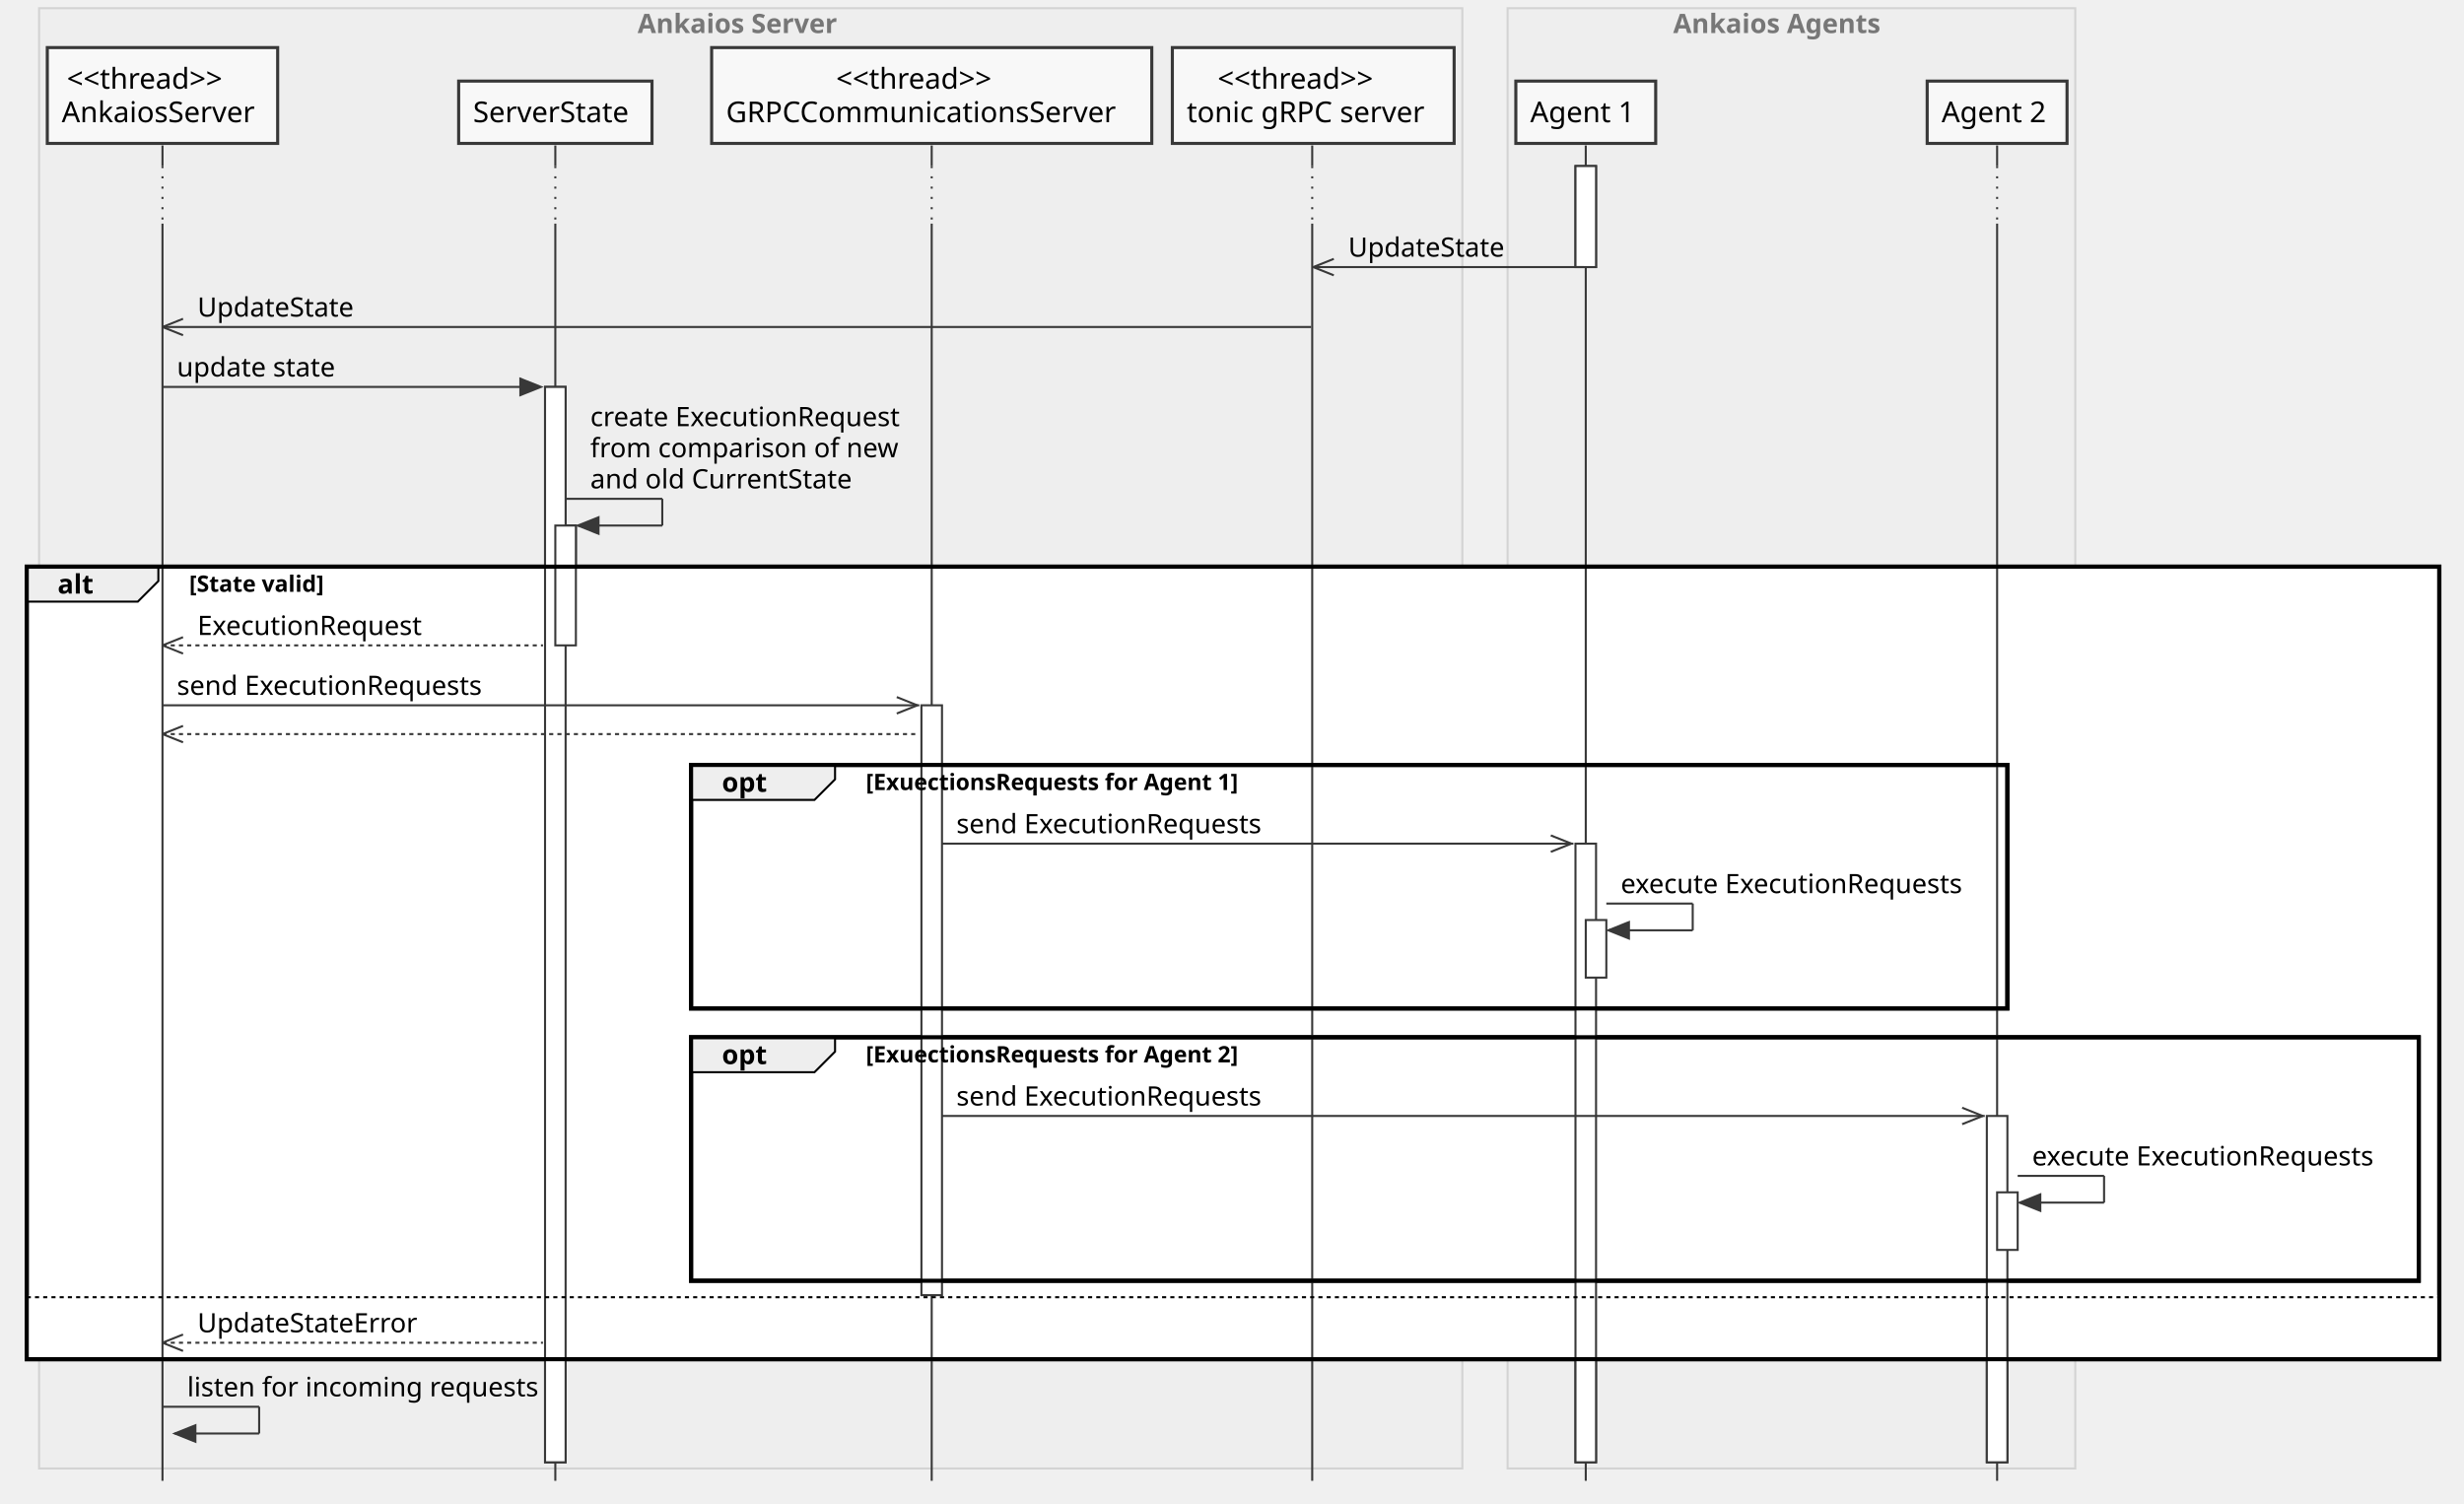
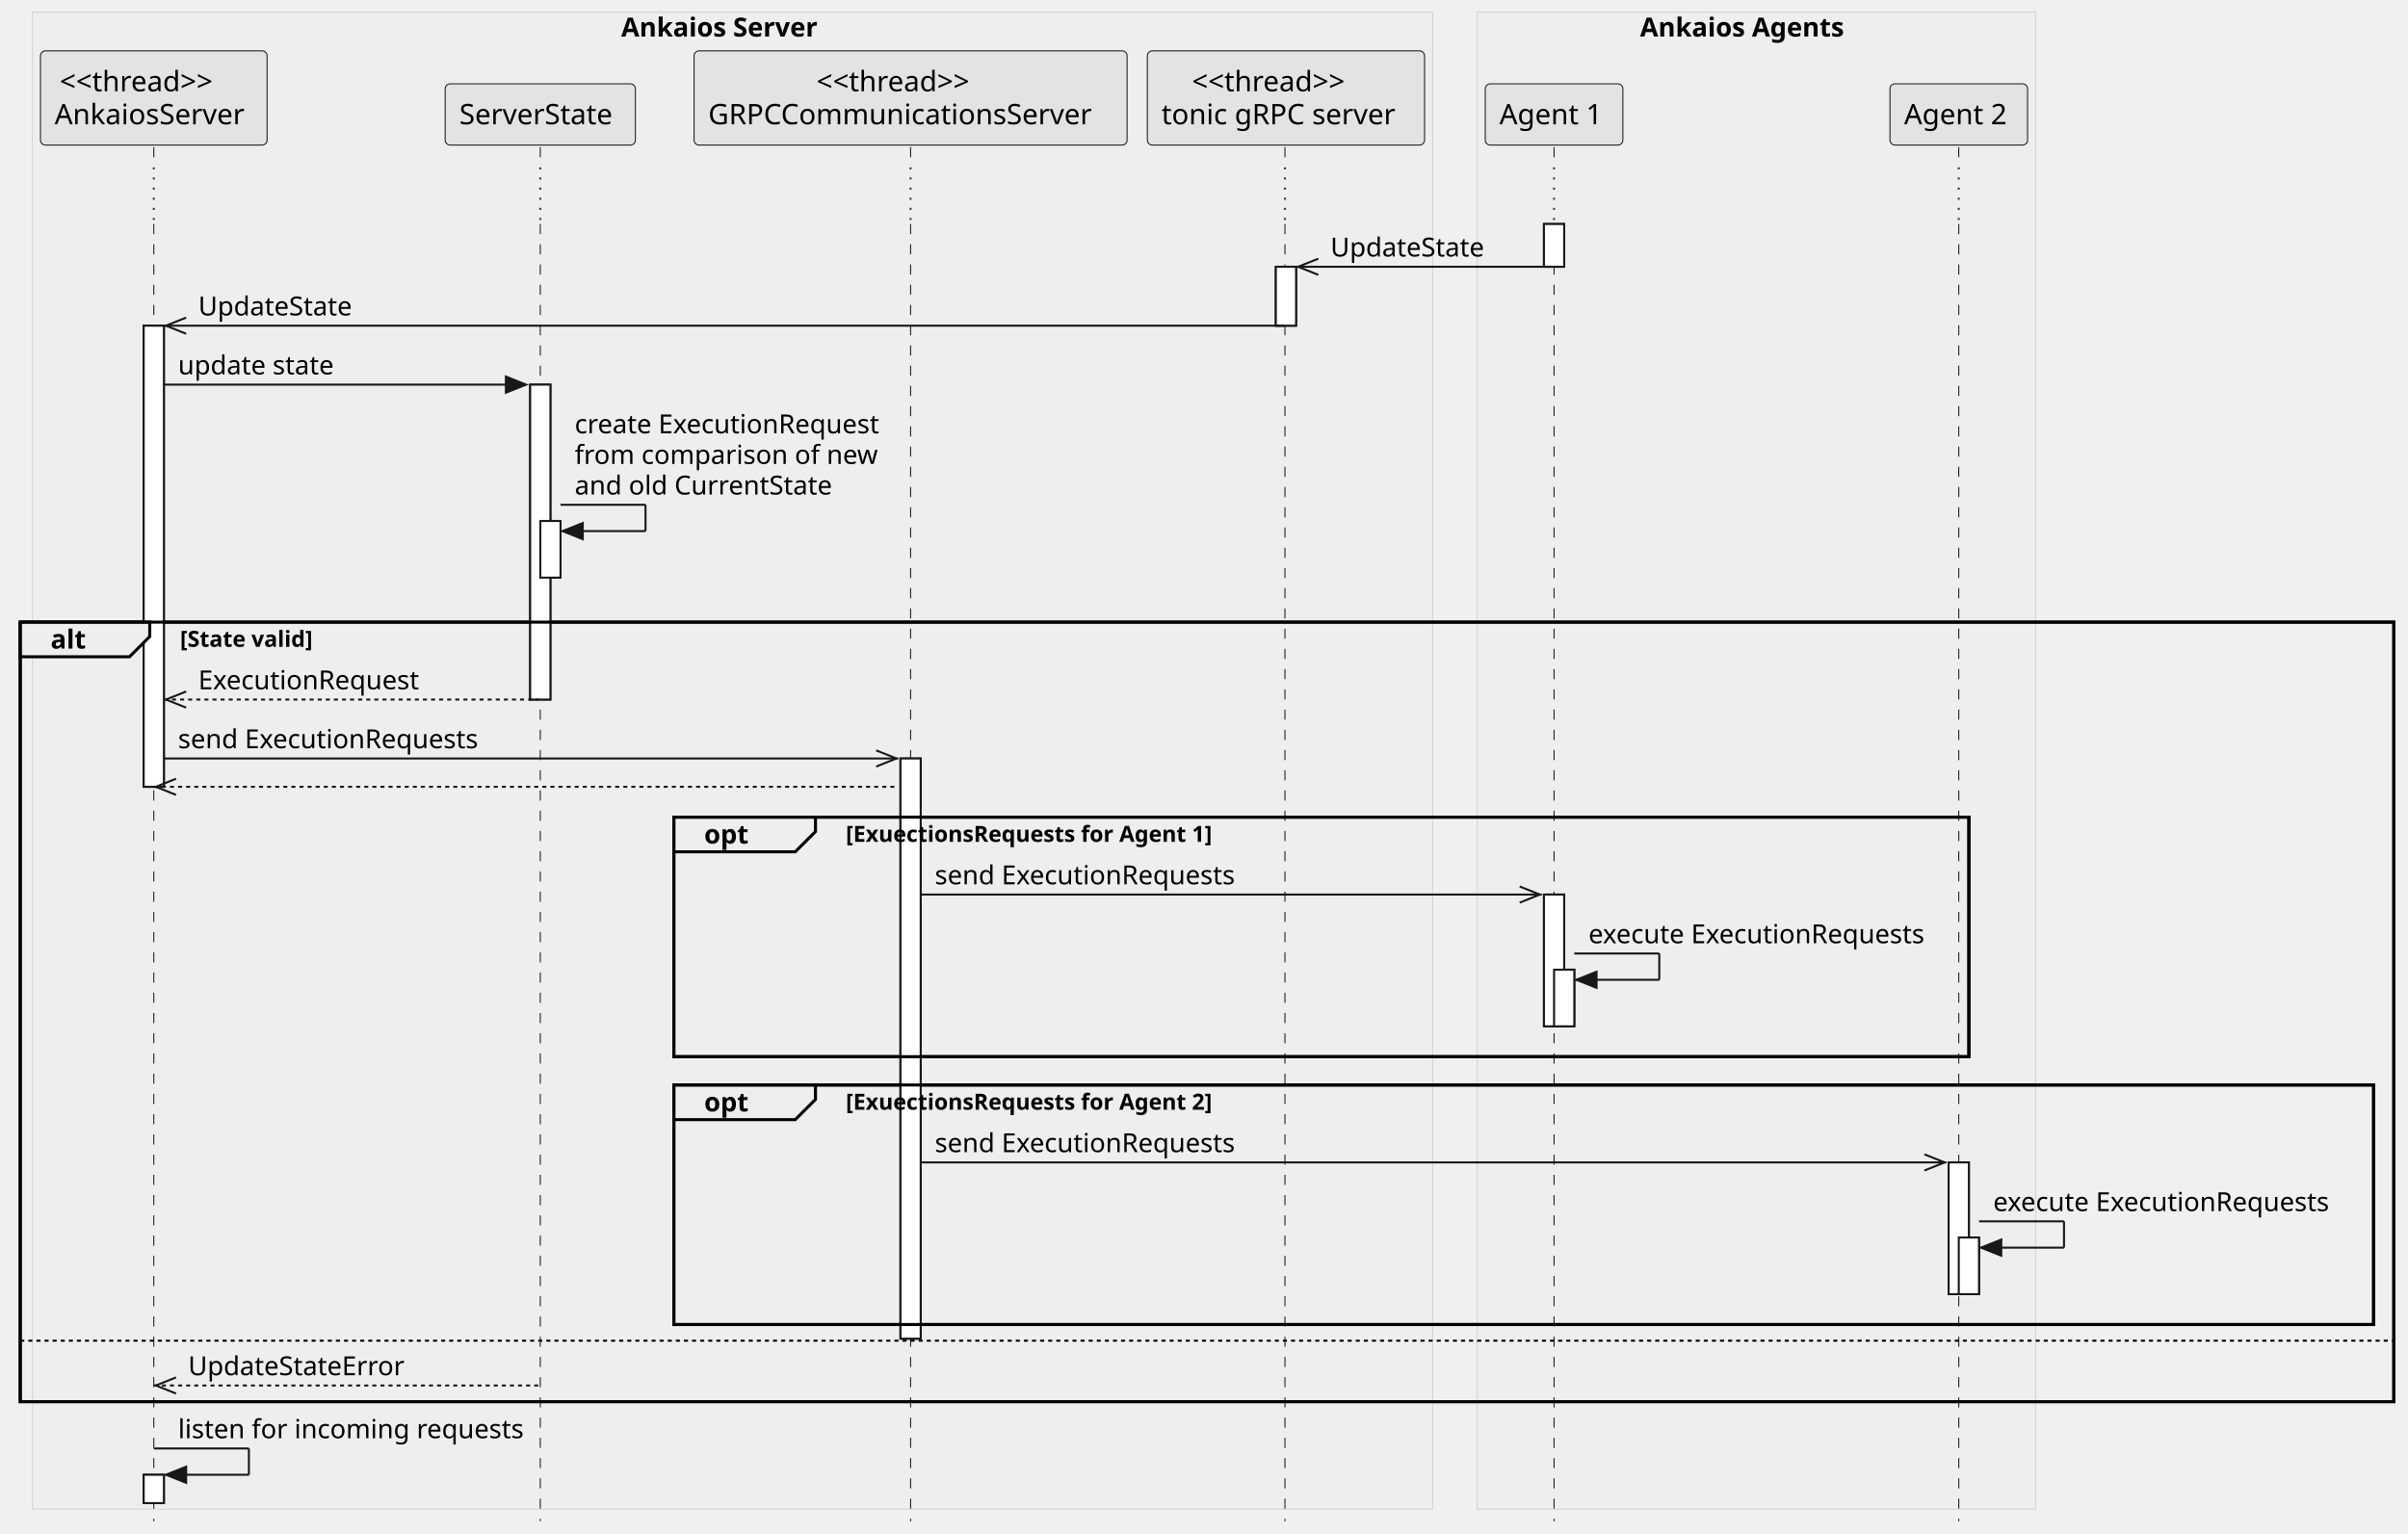
- <svg xmlns="http://www.w3.org/2000/svg" contentScriptType="application/ecmascript" contentStyleType="text/css" height="731px" preserveAspectRatio="none" style="width:1198px;height:731px;" version="1.1" viewBox="0 0 1198 731" width="1198px" zoomAndPan="magnify">
+ <svg xmlns="http://www.w3.org/2000/svg" contentStyleType="text/css" height="758px" preserveAspectRatio="none" style="width:1190px;height:758px;background:#FFFFFF;" version="1.1" viewBox="0 0 1190 758" width="1190px" zoomAndPan="magnify">
  <defs />
  <g>
-     <rect fill="#EEEEEE" height="709.984" style="stroke: #D3D3D3; stroke-width: 1.0;" width="692" x="19" y="4" />
-     <text fill="#777777" font-family="sans-serif" font-size="13" font-weight="bold" lengthAdjust="spacingAndGlyphs" textLength="110" x="310" y="16.067">Ankaios Server</text>
-     <rect fill="#EEEEEE" height="709.984" style="stroke: #D3D3D3; stroke-width: 1.0;" width="276" x="733" y="4" />
-     <text fill="#777777" font-family="sans-serif" font-size="13" font-weight="bold" lengthAdjust="spacingAndGlyphs" textLength="115" x="813.5" y="16.067">Ankaios Agents</text>
-     <rect fill="#FFFFFF" height="522.859" style="stroke: #383838; stroke-width: 1.0;" width="10" x="265" y="188.125" />
-     <rect fill="#FFFFFF" height="58.266" style="stroke: #383838; stroke-width: 1.0;" width="10" x="270" y="255.523" />
-     <rect fill="#FFFFFF" height="286.797" style="stroke: #383838; stroke-width: 1.0;" width="10" x="448" y="342.922" />
-     <rect fill="#FFFFFF" height="49.133" style="stroke: #383838; stroke-width: 1.0;" width="10" x="766" y="80.727" />
-     <rect fill="#FFFFFF" height="300.797" style="stroke: #383838; stroke-width: 1.0;" width="10" x="766" y="410.188" />
-     <rect fill="#FFFFFF" height="28" style="stroke: #383838; stroke-width: 1.0;" width="10" x="771" y="447.32" />
-     <rect fill="#FFFFFF" height="168.398" style="stroke: #383838; stroke-width: 1.0;" width="10" x="966" y="542.586" />
-     <rect fill="#FFFFFF" height="28" style="stroke: #383838; stroke-width: 1.0;" width="10" x="971" y="579.719" />
-     <rect fill="#FFFFFF" height="385.328" style="stroke: #000000; stroke-width: 2.0;" width="1173" x="13" y="275.523" />
-     <rect fill="#FFFFFF" height="118.398" style="stroke: #000000; stroke-width: 2.0;" width="640" x="336" y="371.922" />
-     <rect fill="#FFFFFF" height="118.398" style="stroke: #000000; stroke-width: 2.0;" width="840" x="336" y="504.32" />
-     <rect fill="#FFFFFF" height="31.133" style="stroke: none; stroke-width: 1.0;" width="1173" x="13" y="629.719" />
-     <line style="stroke: #383838; stroke-width: 1.0;" x1="79" x2="79" y1="70.727" y2="80.727" />
-     <line style="stroke: #383838; stroke-width: 1.0; stroke-dasharray: 1.0,4.0;" x1="79" x2="79" y1="80.727" y2="108.727" />
-     <line style="stroke: #383838; stroke-width: 1.0;" x1="79" x2="79" y1="108.727" y2="719.984" />
-     <line style="stroke: #383838; stroke-width: 1.0;" x1="270" x2="270" y1="70.727" y2="80.727" />
-     <line style="stroke: #383838; stroke-width: 1.0; stroke-dasharray: 1.0,4.0;" x1="270" x2="270" y1="80.727" y2="108.727" />
-     <line style="stroke: #383838; stroke-width: 1.0;" x1="270" x2="270" y1="108.727" y2="719.984" />
-     <line style="stroke: #383838; stroke-width: 1.0;" x1="453" x2="453" y1="70.727" y2="80.727" />
-     <line style="stroke: #383838; stroke-width: 1.0; stroke-dasharray: 1.0,4.0;" x1="453" x2="453" y1="80.727" y2="108.727" />
-     <line style="stroke: #383838; stroke-width: 1.0;" x1="453" x2="453" y1="108.727" y2="719.984" />
-     <line style="stroke: #383838; stroke-width: 1.0;" x1="638" x2="638" y1="70.727" y2="80.727" />
-     <line style="stroke: #383838; stroke-width: 1.0; stroke-dasharray: 1.0,4.0;" x1="638" x2="638" y1="80.727" y2="108.727" />
-     <line style="stroke: #383838; stroke-width: 1.0;" x1="638" x2="638" y1="108.727" y2="719.984" />
-     <line style="stroke: #383838; stroke-width: 1.0;" x1="771" x2="771" y1="70.727" y2="80.727" />
-     <line style="stroke: #383838; stroke-width: 1.0; stroke-dasharray: 1.0,4.0;" x1="771" x2="771" y1="80.727" y2="108.727" />
-     <line style="stroke: #383838; stroke-width: 1.0;" x1="771" x2="771" y1="108.727" y2="719.984" />
-     <line style="stroke: #383838; stroke-width: 1.0;" x1="971" x2="971" y1="70.727" y2="80.727" />
-     <line style="stroke: #383838; stroke-width: 1.0; stroke-dasharray: 1.0,4.0;" x1="971" x2="971" y1="80.727" y2="108.727" />
-     <line style="stroke: #383838; stroke-width: 1.0;" x1="971" x2="971" y1="108.727" y2="719.984" />
-     <rect fill="#F8F8F8" height="46.594" style="stroke: #383838; stroke-width: 1.5;" width="112" x="23" y="23.133" />
-     <text fill="#000000" font-family="sans-serif" font-size="14" lengthAdjust="spacingAndGlyphs" textLength="93" x="32.5" y="43.128">&lt;&lt;thread&gt;&gt;</text>
-     <text fill="#000000" font-family="sans-serif" font-size="14" lengthAdjust="spacingAndGlyphs" textLength="98" x="30" y="59.425">AnkaiosServer</text>
-     <rect fill="#F8F8F8" height="30.297" style="stroke: #383838; stroke-width: 1.5;" width="94" x="223" y="39.43" />
-     <text fill="#000000" font-family="sans-serif" font-size="14" lengthAdjust="spacingAndGlyphs" textLength="80" x="230" y="59.425">ServerState</text>
-     <rect fill="#F8F8F8" height="46.594" style="stroke: #383838; stroke-width: 1.5;" width="214" x="346" y="23.133" />
-     <text fill="#000000" font-family="sans-serif" font-size="14" lengthAdjust="spacingAndGlyphs" textLength="93" x="406.5" y="43.128">&lt;&lt;thread&gt;&gt;</text>
-     <text fill="#000000" font-family="sans-serif" font-size="14" lengthAdjust="spacingAndGlyphs" textLength="200" x="353" y="59.425">GRPCCommunicationsServer</text>
-     <rect fill="#F8F8F8" height="46.594" style="stroke: #383838; stroke-width: 1.5;" width="137" x="570" y="23.133" />
-     <text fill="#000000" font-family="sans-serif" font-size="14" lengthAdjust="spacingAndGlyphs" textLength="93" x="592" y="43.128">&lt;&lt;thread&gt;&gt;</text>
-     <text fill="#000000" font-family="sans-serif" font-size="14" lengthAdjust="spacingAndGlyphs" textLength="123" x="577" y="59.425">tonic gRPC server</text>
-     <rect fill="#F8F8F8" height="30.297" style="stroke: #383838; stroke-width: 1.5;" width="68" x="737" y="39.43" />
-     <text fill="#000000" font-family="sans-serif" font-size="14" lengthAdjust="spacingAndGlyphs" textLength="54" x="744" y="59.425">Agent 1</text>
-     <rect fill="#F8F8F8" height="30.297" style="stroke: #383838; stroke-width: 1.5;" width="68" x="937" y="39.43" />
-     <text fill="#000000" font-family="sans-serif" font-size="14" lengthAdjust="spacingAndGlyphs" textLength="54" x="944" y="59.425">Agent 2</text>
-     <rect fill="#FFFFFF" height="522.859" style="stroke: #383838; stroke-width: 1.0;" width="10" x="265" y="188.125" />
-     <rect fill="#FFFFFF" height="58.266" style="stroke: #383838; stroke-width: 1.0;" width="10" x="270" y="255.523" />
-     <rect fill="#FFFFFF" height="286.797" style="stroke: #383838; stroke-width: 1.0;" width="10" x="448" y="342.922" />
-     <rect fill="#FFFFFF" height="49.133" style="stroke: #383838; stroke-width: 1.0;" width="10" x="766" y="80.727" />
-     <rect fill="#FFFFFF" height="300.797" style="stroke: #383838; stroke-width: 1.0;" width="10" x="766" y="410.188" />
-     <rect fill="#FFFFFF" height="28" style="stroke: #383838; stroke-width: 1.0;" width="10" x="771" y="447.32" />
-     <rect fill="#FFFFFF" height="168.398" style="stroke: #383838; stroke-width: 1.0;" width="10" x="966" y="542.586" />
-     <rect fill="#FFFFFF" height="28" style="stroke: #383838; stroke-width: 1.0;" width="10" x="971" y="579.719" />
-     <line style="stroke: #383838; stroke-width: 1.0;" x1="638.5" x2="648.5" y1="129.859" y2="125.859" />
-     <line style="stroke: #383838; stroke-width: 1.0;" x1="638.5" x2="648.5" y1="129.859" y2="133.859" />
-     <line style="stroke: #383838; stroke-width: 1.0;" x1="638.5" x2="770" y1="129.859" y2="129.859" />
-     <text fill="#000000" font-family="sans-serif" font-size="13" lengthAdjust="spacingAndGlyphs" textLength="82" x="655.5" y="124.793">UpdateState</text>
-     <line style="stroke: #383838; stroke-width: 1.0;" x1="79" x2="89" y1="158.992" y2="154.992" />
-     <line style="stroke: #383838; stroke-width: 1.0;" x1="79" x2="89" y1="158.992" y2="162.992" />
-     <line style="stroke: #383838; stroke-width: 1.0;" x1="79" x2="637.5" y1="158.992" y2="158.992" />
-     <text fill="#000000" font-family="sans-serif" font-size="13" lengthAdjust="spacingAndGlyphs" textLength="82" x="96" y="153.926">UpdateState</text>
-     <polygon fill="#383838" points="253,184.125,263,188.125,253,192.125" style="stroke: #383838; stroke-width: 1.0;" />
-     <line style="stroke: #383838; stroke-width: 1.0;" x1="79" x2="259" y1="188.125" y2="188.125" />
-     <text fill="#000000" font-family="sans-serif" font-size="13" lengthAdjust="spacingAndGlyphs" textLength="82" x="86" y="183.059">update state</text>
-     <line style="stroke: #383838; stroke-width: 1.0;" x1="275" x2="322" y1="242.523" y2="242.523" />
-     <line style="stroke: #383838; stroke-width: 1.0;" x1="322" x2="322" y1="242.523" y2="255.523" />
-     <line style="stroke: #383838; stroke-width: 1.0;" x1="281" x2="322" y1="255.523" y2="255.523" />
-     <polygon fill="#383838" points="291,251.523,281,255.523,291,259.523" style="stroke: #383838; stroke-width: 1.0;" />
-     <text fill="#000000" font-family="sans-serif" font-size="13" lengthAdjust="spacingAndGlyphs" textLength="159" x="287" y="207.192">create ExecutionRequest</text>
-     <text fill="#000000" font-family="sans-serif" font-size="13" lengthAdjust="spacingAndGlyphs" textLength="154" x="287" y="222.325">from comparison of new</text>
-     <text fill="#000000" font-family="sans-serif" font-size="13" lengthAdjust="spacingAndGlyphs" textLength="134" x="287" y="237.458">and old CurrentState</text>
-     <path d="M13,275.523 L77,275.523 L77,282.523 L67,292.523 L13,292.523 L13,275.523 " fill="#EEEEEE" style="stroke: #000000; stroke-width: 1.0;" />
-     <rect fill="none" height="385.328" style="stroke: #000000; stroke-width: 2.0;" width="1173" x="13" y="275.523" />
-     <text fill="#000000" font-family="sans-serif" font-size="13" font-weight="bold" lengthAdjust="spacingAndGlyphs" textLength="19" x="28" y="288.59">alt</text>
-     <text fill="#000000" font-family="sans-serif" font-size="11" font-weight="bold" lengthAdjust="spacingAndGlyphs" textLength="79" x="92" y="287.734">[State valid]</text>
-     <line style="stroke: #383838; stroke-width: 1.0;" x1="79" x2="89" y1="313.789" y2="309.789" />
-     <line style="stroke: #383838; stroke-width: 1.0;" x1="79" x2="89" y1="313.789" y2="317.789" />
-     <line style="stroke: #383838; stroke-width: 1.0; stroke-dasharray: 2.0,2.0;" x1="79" x2="264" y1="313.789" y2="313.789" />
-     <text fill="#000000" font-family="sans-serif" font-size="13" lengthAdjust="spacingAndGlyphs" textLength="114" x="96" y="308.723">ExecutionRequest</text>
-     <line style="stroke: #383838; stroke-width: 1.0;" x1="446" x2="436" y1="342.922" y2="338.922" />
-     <line style="stroke: #383838; stroke-width: 1.0;" x1="446" x2="436" y1="342.922" y2="346.922" />
-     <line style="stroke: #383838; stroke-width: 1.0;" x1="79" x2="447" y1="342.922" y2="342.922" />
-     <text fill="#000000" font-family="sans-serif" font-size="13" lengthAdjust="spacingAndGlyphs" textLength="156" x="86" y="337.856">send ExecutionRequests</text>
-     <line style="stroke: #383838; stroke-width: 1.0;" x1="79" x2="89" y1="356.922" y2="352.922" />
-     <line style="stroke: #383838; stroke-width: 1.0;" x1="79" x2="89" y1="356.922" y2="360.922" />
-     <line style="stroke: #383838; stroke-width: 1.0; stroke-dasharray: 2.0,2.0;" x1="79" x2="447" y1="356.922" y2="356.922" />
-     <path d="M336,371.922 L406,371.922 L406,378.922 L396,388.922 L336,388.922 L336,371.922 " fill="#EEEEEE" style="stroke: #000000; stroke-width: 1.0;" />
-     <rect fill="none" height="118.398" style="stroke: #000000; stroke-width: 2.0;" width="640" x="336" y="371.922" />
-     <text fill="#000000" font-family="sans-serif" font-size="13" font-weight="bold" lengthAdjust="spacingAndGlyphs" textLength="25" x="351" y="384.989">opt</text>
-     <text fill="#000000" font-family="sans-serif" font-size="11" font-weight="bold" lengthAdjust="spacingAndGlyphs" textLength="214" x="421" y="384.132">[ExuectionsRequests for Agent 1]</text>
-     <line style="stroke: #383838; stroke-width: 1.0;" x1="764" x2="754" y1="410.188" y2="406.188" />
-     <line style="stroke: #383838; stroke-width: 1.0;" x1="764" x2="754" y1="410.188" y2="414.188" />
-     <line style="stroke: #383838; stroke-width: 1.0;" x1="458" x2="765" y1="410.188" y2="410.188" />
-     <text fill="#000000" font-family="sans-serif" font-size="13" lengthAdjust="spacingAndGlyphs" textLength="156" x="465" y="405.122">send ExecutionRequests</text>
-     <line style="stroke: #383838; stroke-width: 1.0;" x1="781" x2="823" y1="439.32" y2="439.32" />
-     <line style="stroke: #383838; stroke-width: 1.0;" x1="823" x2="823" y1="439.32" y2="452.32" />
-     <line style="stroke: #383838; stroke-width: 1.0;" x1="782" x2="823" y1="452.32" y2="452.32" />
-     <polygon fill="#383838" points="792,448.32,782,452.32,792,456.32" style="stroke: #383838; stroke-width: 1.0;" />
-     <text fill="#000000" font-family="sans-serif" font-size="13" lengthAdjust="spacingAndGlyphs" textLength="176" x="788" y="434.254">execute ExecutionRequests</text>
-     <path d="M336,504.32 L406,504.32 L406,511.32 L396,521.32 L336,521.32 L336,504.32 " fill="#EEEEEE" style="stroke: #000000; stroke-width: 1.0;" />
-     <rect fill="none" height="118.398" style="stroke: #000000; stroke-width: 2.0;" width="840" x="336" y="504.32" />
-     <text fill="#000000" font-family="sans-serif" font-size="13" font-weight="bold" lengthAdjust="spacingAndGlyphs" textLength="25" x="351" y="517.387">opt</text>
-     <text fill="#000000" font-family="sans-serif" font-size="11" font-weight="bold" lengthAdjust="spacingAndGlyphs" textLength="214" x="421" y="516.531">[ExuectionsRequests for Agent 2]</text>
-     <line style="stroke: #383838; stroke-width: 1.0;" x1="964" x2="954" y1="542.586" y2="538.586" />
-     <line style="stroke: #383838; stroke-width: 1.0;" x1="964" x2="954" y1="542.586" y2="546.586" />
-     <line style="stroke: #383838; stroke-width: 1.0;" x1="458" x2="965" y1="542.586" y2="542.586" />
-     <text fill="#000000" font-family="sans-serif" font-size="13" lengthAdjust="spacingAndGlyphs" textLength="156" x="465" y="537.52">send ExecutionRequests</text>
-     <line style="stroke: #383838; stroke-width: 1.0;" x1="981" x2="1023" y1="571.719" y2="571.719" />
-     <line style="stroke: #383838; stroke-width: 1.0;" x1="1023" x2="1023" y1="571.719" y2="584.719" />
-     <line style="stroke: #383838; stroke-width: 1.0;" x1="982" x2="1023" y1="584.719" y2="584.719" />
-     <polygon fill="#383838" points="992,580.719,982,584.719,992,588.719" style="stroke: #383838; stroke-width: 1.0;" />
-     <text fill="#000000" font-family="sans-serif" font-size="13" lengthAdjust="spacingAndGlyphs" textLength="176" x="988" y="566.653">execute ExecutionRequests</text>
-     <line style="stroke: #000000; stroke-width: 1.0; stroke-dasharray: 2.0,2.0;" x1="13" x2="1186" y1="630.719" y2="630.719" />
-     <line style="stroke: #383838; stroke-width: 1.0;" x1="79" x2="89" y1="652.852" y2="648.852" />
-     <line style="stroke: #383838; stroke-width: 1.0;" x1="79" x2="89" y1="652.852" y2="656.852" />
-     <line style="stroke: #383838; stroke-width: 1.0; stroke-dasharray: 2.0,2.0;" x1="79" x2="264" y1="652.852" y2="652.852" />
-     <text fill="#000000" font-family="sans-serif" font-size="13" lengthAdjust="spacingAndGlyphs" textLength="113" x="96" y="647.786">UpdateStateError</text>
-     <line style="stroke: #383838; stroke-width: 1.0;" x1="79" x2="126" y1="683.984" y2="683.984" />
-     <line style="stroke: #383838; stroke-width: 1.0;" x1="126" x2="126" y1="683.984" y2="696.984" />
-     <line style="stroke: #383838; stroke-width: 1.0;" x1="85" x2="126" y1="696.984" y2="696.984" />
-     <polygon fill="#383838" points="95,692.984,85,696.984,95,700.984" style="stroke: #383838; stroke-width: 1.0;" />
-     <text fill="#000000" font-family="sans-serif" font-size="13" lengthAdjust="spacingAndGlyphs" textLength="177" x="91" y="678.918">listen for incoming requests</text>
+     <rect fill="#EEEEEE" height="739.984" style="stroke:#D3D3D3;stroke-width:0.5;" width="692" x="16" y="6" />
+     <text fill="#000000" font-family="sans-serif" font-size="13" font-weight="bold" lengthAdjust="spacing" textLength="110" x="307" y="18.067">Ankaios Server</text>
+     <rect fill="#EEEEEE" height="739.984" style="stroke:#D3D3D3;stroke-width:0.5;" width="276" x="730" y="6" />
+     <text fill="#000000" font-family="sans-serif" font-size="13" font-weight="bold" lengthAdjust="spacing" textLength="115" x="810.5" y="18.067">Ankaios Agents</text>
+     <rect fill="#FFFFFF" height="227.93" style="stroke:#181818;stroke-width:1.0;" width="10" x="71" y="160.992" />
+     <rect fill="#FFFFFF" height="14" style="stroke:#181818;stroke-width:1.0;" width="10" x="71" y="728.984" />
+     <rect fill="#FFFFFF" height="155.664" style="stroke:#181818;stroke-width:1.0;" width="10" x="262" y="190.125" />
+     <rect fill="#FFFFFF" height="28" style="stroke:#181818;stroke-width:1.0;" width="10" x="267" y="257.523" />
+     <rect fill="#FFFFFF" height="286.797" style="stroke:#181818;stroke-width:1.0;" width="10" x="445" y="374.922" />
+     <rect fill="#FFFFFF" height="29.133" style="stroke:#181818;stroke-width:1.0;" width="10" x="630.5" y="131.859" />
+     <rect fill="#FFFFFF" height="21.133" style="stroke:#181818;stroke-width:1.0;" width="10" x="763" y="110.727" />
+     <rect fill="#FFFFFF" height="65.133" style="stroke:#181818;stroke-width:1.0;" width="10" x="763" y="442.188" />
+     <rect fill="#FFFFFF" height="28" style="stroke:#181818;stroke-width:1.0;" width="10" x="768" y="479.32" />
+     <rect fill="#FFFFFF" height="65.133" style="stroke:#181818;stroke-width:1.0;" width="10" x="963" y="574.586" />
+     <rect fill="#FFFFFF" height="28" style="stroke:#181818;stroke-width:1.0;" width="10" x="968" y="611.719" />
+     <rect fill="none" height="385.328" style="stroke:#000000;stroke-width:1.5;" width="1173" x="10" y="307.523" />
+     <rect fill="none" height="118.398" style="stroke:#000000;stroke-width:1.5;" width="640" x="333" y="403.922" />
+     <rect fill="none" height="118.398" style="stroke:#000000;stroke-width:1.5;" width="840" x="333" y="536.32" />
+     <line style="stroke:#181818;stroke-width:0.5;stroke-dasharray:5.0,5.0;" x1="76" x2="76" y1="72.727" y2="82.727" />
+     <line style="stroke:#383838;stroke-width:1.0;stroke-dasharray:1.0,4.0;" x1="76" x2="76" y1="82.727" y2="110.727" />
+     <line style="stroke:#181818;stroke-width:0.5;stroke-dasharray:5.0,5.0;" x1="76" x2="76" y1="110.727" y2="751.984" />
+     <line style="stroke:#181818;stroke-width:0.5;stroke-dasharray:5.0,5.0;" x1="267" x2="267" y1="72.727" y2="82.727" />
+     <line style="stroke:#383838;stroke-width:1.0;stroke-dasharray:1.0,4.0;" x1="267" x2="267" y1="82.727" y2="110.727" />
+     <line style="stroke:#181818;stroke-width:0.5;stroke-dasharray:5.0,5.0;" x1="267" x2="267" y1="110.727" y2="751.984" />
+     <line style="stroke:#181818;stroke-width:0.5;stroke-dasharray:5.0,5.0;" x1="450" x2="450" y1="72.727" y2="82.727" />
+     <line style="stroke:#383838;stroke-width:1.0;stroke-dasharray:1.0,4.0;" x1="450" x2="450" y1="82.727" y2="110.727" />
+     <line style="stroke:#181818;stroke-width:0.5;stroke-dasharray:5.0,5.0;" x1="450" x2="450" y1="110.727" y2="751.984" />
+     <line style="stroke:#181818;stroke-width:0.5;stroke-dasharray:5.0,5.0;" x1="635" x2="635" y1="72.727" y2="82.727" />
+     <line style="stroke:#383838;stroke-width:1.0;stroke-dasharray:1.0,4.0;" x1="635" x2="635" y1="82.727" y2="110.727" />
+     <line style="stroke:#181818;stroke-width:0.5;stroke-dasharray:5.0,5.0;" x1="635" x2="635" y1="110.727" y2="751.984" />
+     <line style="stroke:#181818;stroke-width:0.5;stroke-dasharray:5.0,5.0;" x1="768" x2="768" y1="72.727" y2="82.727" />
+     <line style="stroke:#383838;stroke-width:1.0;stroke-dasharray:1.0,4.0;" x1="768" x2="768" y1="82.727" y2="110.727" />
+     <line style="stroke:#181818;stroke-width:0.5;stroke-dasharray:5.0,5.0;" x1="768" x2="768" y1="110.727" y2="751.984" />
+     <line style="stroke:#181818;stroke-width:0.5;stroke-dasharray:5.0,5.0;" x1="968" x2="968" y1="72.727" y2="82.727" />
+     <line style="stroke:#383838;stroke-width:1.0;stroke-dasharray:1.0,4.0;" x1="968" x2="968" y1="82.727" y2="110.727" />
+     <line style="stroke:#181818;stroke-width:0.5;stroke-dasharray:5.0,5.0;" x1="968" x2="968" y1="110.727" y2="751.984" />
+     <rect fill="#E3E3E3" height="46.594" rx="2.5" ry="2.5" style="stroke:#181818;stroke-width:0.5;" width="112" x="20" y="25.133" />
+     <text fill="#000000" font-family="sans-serif" font-size="14" lengthAdjust="spacing" textLength="93" x="29.5" y="45.128">&lt;&lt;thread&gt;&gt;</text>
+     <text fill="#000000" font-family="sans-serif" font-size="14" lengthAdjust="spacing" textLength="98" x="27" y="61.425">AnkaiosServer</text>
+     <rect fill="#E3E3E3" height="30.297" rx="2.5" ry="2.5" style="stroke:#181818;stroke-width:0.5;" width="94" x="220" y="41.43" />
+     <text fill="#000000" font-family="sans-serif" font-size="14" lengthAdjust="spacing" textLength="80" x="227" y="61.425">ServerState</text>
+     <rect fill="#E3E3E3" height="46.594" rx="2.5" ry="2.5" style="stroke:#181818;stroke-width:0.5;" width="214" x="343" y="25.133" />
+     <text fill="#000000" font-family="sans-serif" font-size="14" lengthAdjust="spacing" textLength="93" x="403.5" y="45.128">&lt;&lt;thread&gt;&gt;</text>
+     <text fill="#000000" font-family="sans-serif" font-size="14" lengthAdjust="spacing" textLength="200" x="350" y="61.425">GRPCCommunicationsServer</text>
+     <rect fill="#E3E3E3" height="46.594" rx="2.5" ry="2.5" style="stroke:#181818;stroke-width:0.5;" width="137" x="567" y="25.133" />
+     <text fill="#000000" font-family="sans-serif" font-size="14" lengthAdjust="spacing" textLength="93" x="589" y="45.128">&lt;&lt;thread&gt;&gt;</text>
+     <text fill="#000000" font-family="sans-serif" font-size="14" lengthAdjust="spacing" textLength="123" x="574" y="61.425">tonic gRPC server</text>
+     <rect fill="#E3E3E3" height="30.297" rx="2.5" ry="2.5" style="stroke:#181818;stroke-width:0.5;" width="68" x="734" y="41.43" />
+     <text fill="#000000" font-family="sans-serif" font-size="14" lengthAdjust="spacing" textLength="54" x="741" y="61.425">Agent 1</text>
+     <rect fill="#E3E3E3" height="30.297" rx="2.5" ry="2.5" style="stroke:#181818;stroke-width:0.5;" width="68" x="934" y="41.43" />
+     <text fill="#000000" font-family="sans-serif" font-size="14" lengthAdjust="spacing" textLength="54" x="941" y="61.425">Agent 2</text>
+     <rect fill="#FFFFFF" height="227.93" style="stroke:#181818;stroke-width:1.0;" width="10" x="71" y="160.992" />
+     <rect fill="#FFFFFF" height="14" style="stroke:#181818;stroke-width:1.0;" width="10" x="71" y="728.984" />
+     <rect fill="#FFFFFF" height="155.664" style="stroke:#181818;stroke-width:1.0;" width="10" x="262" y="190.125" />
+     <rect fill="#FFFFFF" height="28" style="stroke:#181818;stroke-width:1.0;" width="10" x="267" y="257.523" />
+     <rect fill="#FFFFFF" height="286.797" style="stroke:#181818;stroke-width:1.0;" width="10" x="445" y="374.922" />
+     <rect fill="#FFFFFF" height="29.133" style="stroke:#181818;stroke-width:1.0;" width="10" x="630.5" y="131.859" />
+     <rect fill="#FFFFFF" height="21.133" style="stroke:#181818;stroke-width:1.0;" width="10" x="763" y="110.727" />
+     <rect fill="#FFFFFF" height="65.133" style="stroke:#181818;stroke-width:1.0;" width="10" x="763" y="442.188" />
+     <rect fill="#FFFFFF" height="28" style="stroke:#181818;stroke-width:1.0;" width="10" x="768" y="479.32" />
+     <rect fill="#FFFFFF" height="65.133" style="stroke:#181818;stroke-width:1.0;" width="10" x="963" y="574.586" />
+     <rect fill="#FFFFFF" height="28" style="stroke:#181818;stroke-width:1.0;" width="10" x="968" y="611.719" />
+     <line style="stroke:#181818;stroke-width:1.0;" x1="641.5" x2="651.5" y1="131.859" y2="127.859" />
+     <line style="stroke:#181818;stroke-width:1.0;" x1="641.5" x2="651.5" y1="131.859" y2="135.859" />
+     <line style="stroke:#181818;stroke-width:1.0;" x1="640.5" x2="767" y1="131.859" y2="131.859" />
+     <text fill="#000000" font-family="sans-serif" font-size="13" lengthAdjust="spacing" textLength="82" x="657.5" y="126.793">UpdateState</text>
+     <line style="stroke:#181818;stroke-width:1.0;" x1="82" x2="92" y1="160.992" y2="156.992" />
+     <line style="stroke:#181818;stroke-width:1.0;" x1="82" x2="92" y1="160.992" y2="164.992" />
+     <line style="stroke:#181818;stroke-width:1.0;" x1="81" x2="634.5" y1="160.992" y2="160.992" />
+     <text fill="#000000" font-family="sans-serif" font-size="13" lengthAdjust="spacing" textLength="82" x="98" y="155.926">UpdateState</text>
+     <polygon fill="#181818" points="250,186.125,260,190.125,250,194.125" style="stroke:#181818;stroke-width:1.0;" />
+     <line style="stroke:#181818;stroke-width:1.0;" x1="81" x2="256" y1="190.125" y2="190.125" />
+     <text fill="#000000" font-family="sans-serif" font-size="13" lengthAdjust="spacing" textLength="82" x="88" y="185.059">update state</text>
+     <line style="stroke:#181818;stroke-width:1.0;" x1="277" x2="319" y1="249.523" y2="249.523" />
+     <line style="stroke:#181818;stroke-width:1.0;" x1="319" x2="319" y1="249.523" y2="262.523" />
+     <line style="stroke:#181818;stroke-width:1.0;" x1="278" x2="319" y1="262.523" y2="262.523" />
+     <polygon fill="#181818" points="288,258.523,278,262.523,288,266.523" style="stroke:#181818;stroke-width:1.0;" />
+     <text fill="#000000" font-family="sans-serif" font-size="13" lengthAdjust="spacing" textLength="159" x="284" y="214.192">create ExecutionRequest</text>
+     <text fill="#000000" font-family="sans-serif" font-size="13" lengthAdjust="spacing" textLength="154" x="284" y="229.325">from comparison of new</text>
+     <text fill="#000000" font-family="sans-serif" font-size="13" lengthAdjust="spacing" textLength="134" x="284" y="244.458">and old CurrentState</text>
+     <path d="M10,307.523 L74,307.523 L74,314.656 L64,324.656 L10,324.656 L10,307.523 " fill="#EEEEEE" style="stroke:#000000;stroke-width:1.5;" />
+     <rect fill="none" height="385.328" style="stroke:#000000;stroke-width:1.5;" width="1173" x="10" y="307.523" />
+     <text fill="#000000" font-family="sans-serif" font-size="13" font-weight="bold" lengthAdjust="spacing" textLength="19" x="25" y="320.59">alt</text>
+     <text fill="#000000" font-family="sans-serif" font-size="11" font-weight="bold" lengthAdjust="spacing" textLength="79" x="89" y="319.734">[State valid]</text>
+     <line style="stroke:#181818;stroke-width:1.0;" x1="82" x2="92" y1="345.789" y2="341.789" />
+     <line style="stroke:#181818;stroke-width:1.0;" x1="82" x2="92" y1="345.789" y2="349.789" />
+     <line style="stroke:#181818;stroke-width:1.0;stroke-dasharray:2.0,2.0;" x1="81" x2="266" y1="345.789" y2="345.789" />
+     <text fill="#000000" font-family="sans-serif" font-size="13" lengthAdjust="spacing" textLength="114" x="98" y="340.723">ExecutionRequest</text>
+     <line style="stroke:#181818;stroke-width:1.0;" x1="443" x2="433" y1="374.922" y2="370.922" />
+     <line style="stroke:#181818;stroke-width:1.0;" x1="443" x2="433" y1="374.922" y2="378.922" />
+     <line style="stroke:#181818;stroke-width:1.0;" x1="81" x2="444" y1="374.922" y2="374.922" />
+     <text fill="#000000" font-family="sans-serif" font-size="13" lengthAdjust="spacing" textLength="156" x="88" y="369.856">send ExecutionRequests</text>
+     <line style="stroke:#181818;stroke-width:1.0;" x1="77" x2="87" y1="388.922" y2="384.922" />
+     <line style="stroke:#181818;stroke-width:1.0;" x1="77" x2="87" y1="388.922" y2="392.922" />
+     <line style="stroke:#181818;stroke-width:1.0;stroke-dasharray:2.0,2.0;" x1="76" x2="444" y1="388.922" y2="388.922" />
+     <path d="M333,403.922 L403,403.922 L403,411.055 L393,421.055 L333,421.055 L333,403.922 " fill="#EEEEEE" style="stroke:#000000;stroke-width:1.5;" />
+     <rect fill="none" height="118.398" style="stroke:#000000;stroke-width:1.5;" width="640" x="333" y="403.922" />
+     <text fill="#000000" font-family="sans-serif" font-size="13" font-weight="bold" lengthAdjust="spacing" textLength="25" x="348" y="416.989">opt</text>
+     <text fill="#000000" font-family="sans-serif" font-size="11" font-weight="bold" lengthAdjust="spacing" textLength="214" x="418" y="416.132">[ExuectionsRequests for Agent 1]</text>
+     <line style="stroke:#181818;stroke-width:1.0;" x1="761" x2="751" y1="442.188" y2="438.188" />
+     <line style="stroke:#181818;stroke-width:1.0;" x1="761" x2="751" y1="442.188" y2="446.188" />
+     <line style="stroke:#181818;stroke-width:1.0;" x1="455" x2="762" y1="442.188" y2="442.188" />
+     <text fill="#000000" font-family="sans-serif" font-size="13" lengthAdjust="spacing" textLength="156" x="462" y="437.122">send ExecutionRequests</text>
+     <line style="stroke:#181818;stroke-width:1.0;" x1="778" x2="820" y1="471.32" y2="471.32" />
+     <line style="stroke:#181818;stroke-width:1.0;" x1="820" x2="820" y1="471.32" y2="484.32" />
+     <line style="stroke:#181818;stroke-width:1.0;" x1="779" x2="820" y1="484.32" y2="484.32" />
+     <polygon fill="#181818" points="789,480.32,779,484.32,789,488.32" style="stroke:#181818;stroke-width:1.0;" />
+     <text fill="#000000" font-family="sans-serif" font-size="13" lengthAdjust="spacing" textLength="176" x="785" y="466.254">execute ExecutionRequests</text>
+     <path d="M333,536.32 L403,536.32 L403,543.453 L393,553.453 L333,553.453 L333,536.32 " fill="#EEEEEE" style="stroke:#000000;stroke-width:1.5;" />
+     <rect fill="none" height="118.398" style="stroke:#000000;stroke-width:1.5;" width="840" x="333" y="536.32" />
+     <text fill="#000000" font-family="sans-serif" font-size="13" font-weight="bold" lengthAdjust="spacing" textLength="25" x="348" y="549.387">opt</text>
+     <text fill="#000000" font-family="sans-serif" font-size="11" font-weight="bold" lengthAdjust="spacing" textLength="214" x="418" y="548.531">[ExuectionsRequests for Agent 2]</text>
+     <line style="stroke:#181818;stroke-width:1.0;" x1="961" x2="951" y1="574.586" y2="570.586" />
+     <line style="stroke:#181818;stroke-width:1.0;" x1="961" x2="951" y1="574.586" y2="578.586" />
+     <line style="stroke:#181818;stroke-width:1.0;" x1="455" x2="962" y1="574.586" y2="574.586" />
+     <text fill="#000000" font-family="sans-serif" font-size="13" lengthAdjust="spacing" textLength="156" x="462" y="569.52">send ExecutionRequests</text>
+     <line style="stroke:#181818;stroke-width:1.0;" x1="978" x2="1020" y1="603.719" y2="603.719" />
+     <line style="stroke:#181818;stroke-width:1.0;" x1="1020" x2="1020" y1="603.719" y2="616.719" />
+     <line style="stroke:#181818;stroke-width:1.0;" x1="979" x2="1020" y1="616.719" y2="616.719" />
+     <polygon fill="#181818" points="989,612.719,979,616.719,989,620.719" style="stroke:#181818;stroke-width:1.0;" />
+     <text fill="#000000" font-family="sans-serif" font-size="13" lengthAdjust="spacing" textLength="176" x="985" y="598.653">execute ExecutionRequests</text>
+     <line style="stroke:#000000;stroke-width:1.0;stroke-dasharray:2.0,2.0;" x1="10" x2="1183" y1="662.719" y2="662.719" />
+     <line style="stroke:#181818;stroke-width:1.0;" x1="77" x2="87" y1="684.852" y2="680.852" />
+     <line style="stroke:#181818;stroke-width:1.0;" x1="77" x2="87" y1="684.852" y2="688.852" />
+     <line style="stroke:#181818;stroke-width:1.0;stroke-dasharray:2.0,2.0;" x1="76" x2="266" y1="684.852" y2="684.852" />
+     <text fill="#000000" font-family="sans-serif" font-size="13" lengthAdjust="spacing" textLength="113" x="93" y="679.786">UpdateStateError</text>
+     <line style="stroke:#181818;stroke-width:1.0;" x1="76" x2="123" y1="715.984" y2="715.984" />
+     <line style="stroke:#181818;stroke-width:1.0;" x1="123" x2="123" y1="715.984" y2="728.984" />
+     <line style="stroke:#181818;stroke-width:1.0;" x1="82" x2="123" y1="728.984" y2="728.984" />
+     <polygon fill="#181818" points="92,724.984,82,728.984,92,732.984" style="stroke:#181818;stroke-width:1.0;" />
+     <text fill="#000000" font-family="sans-serif" font-size="13" lengthAdjust="spacing" textLength="177" x="88" y="710.918">listen for incoming requests</text>
  </g>
</svg>
